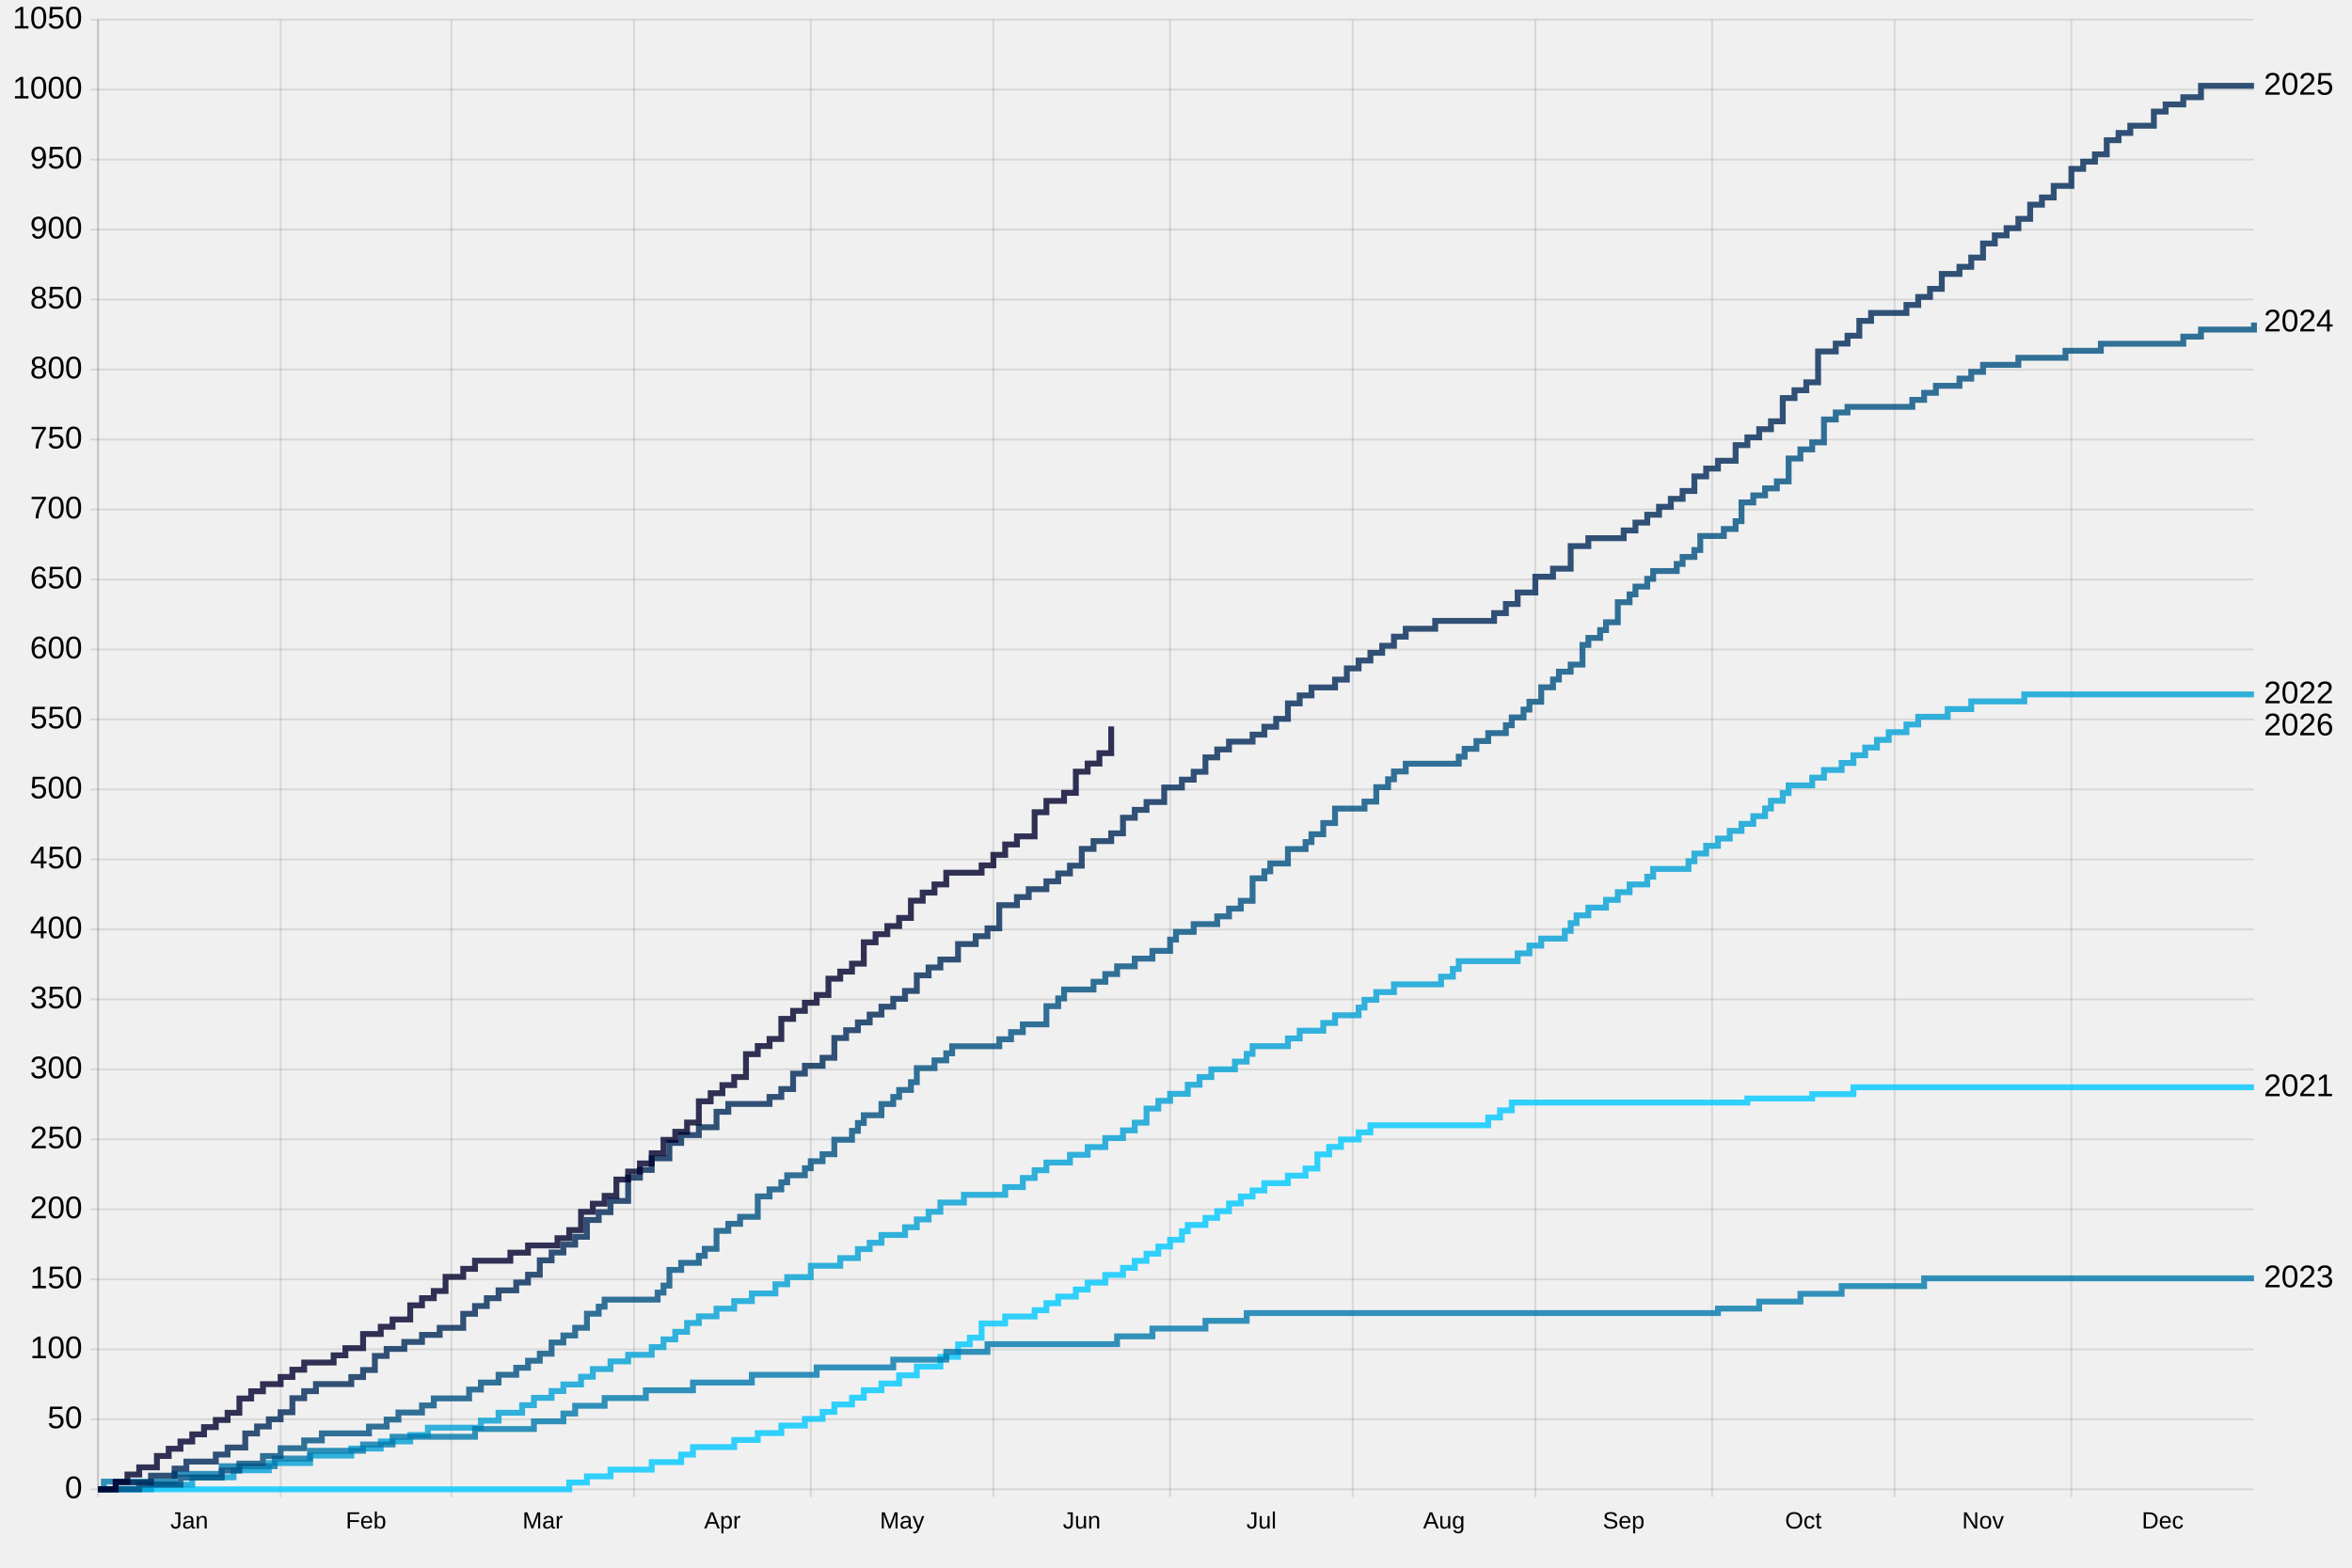
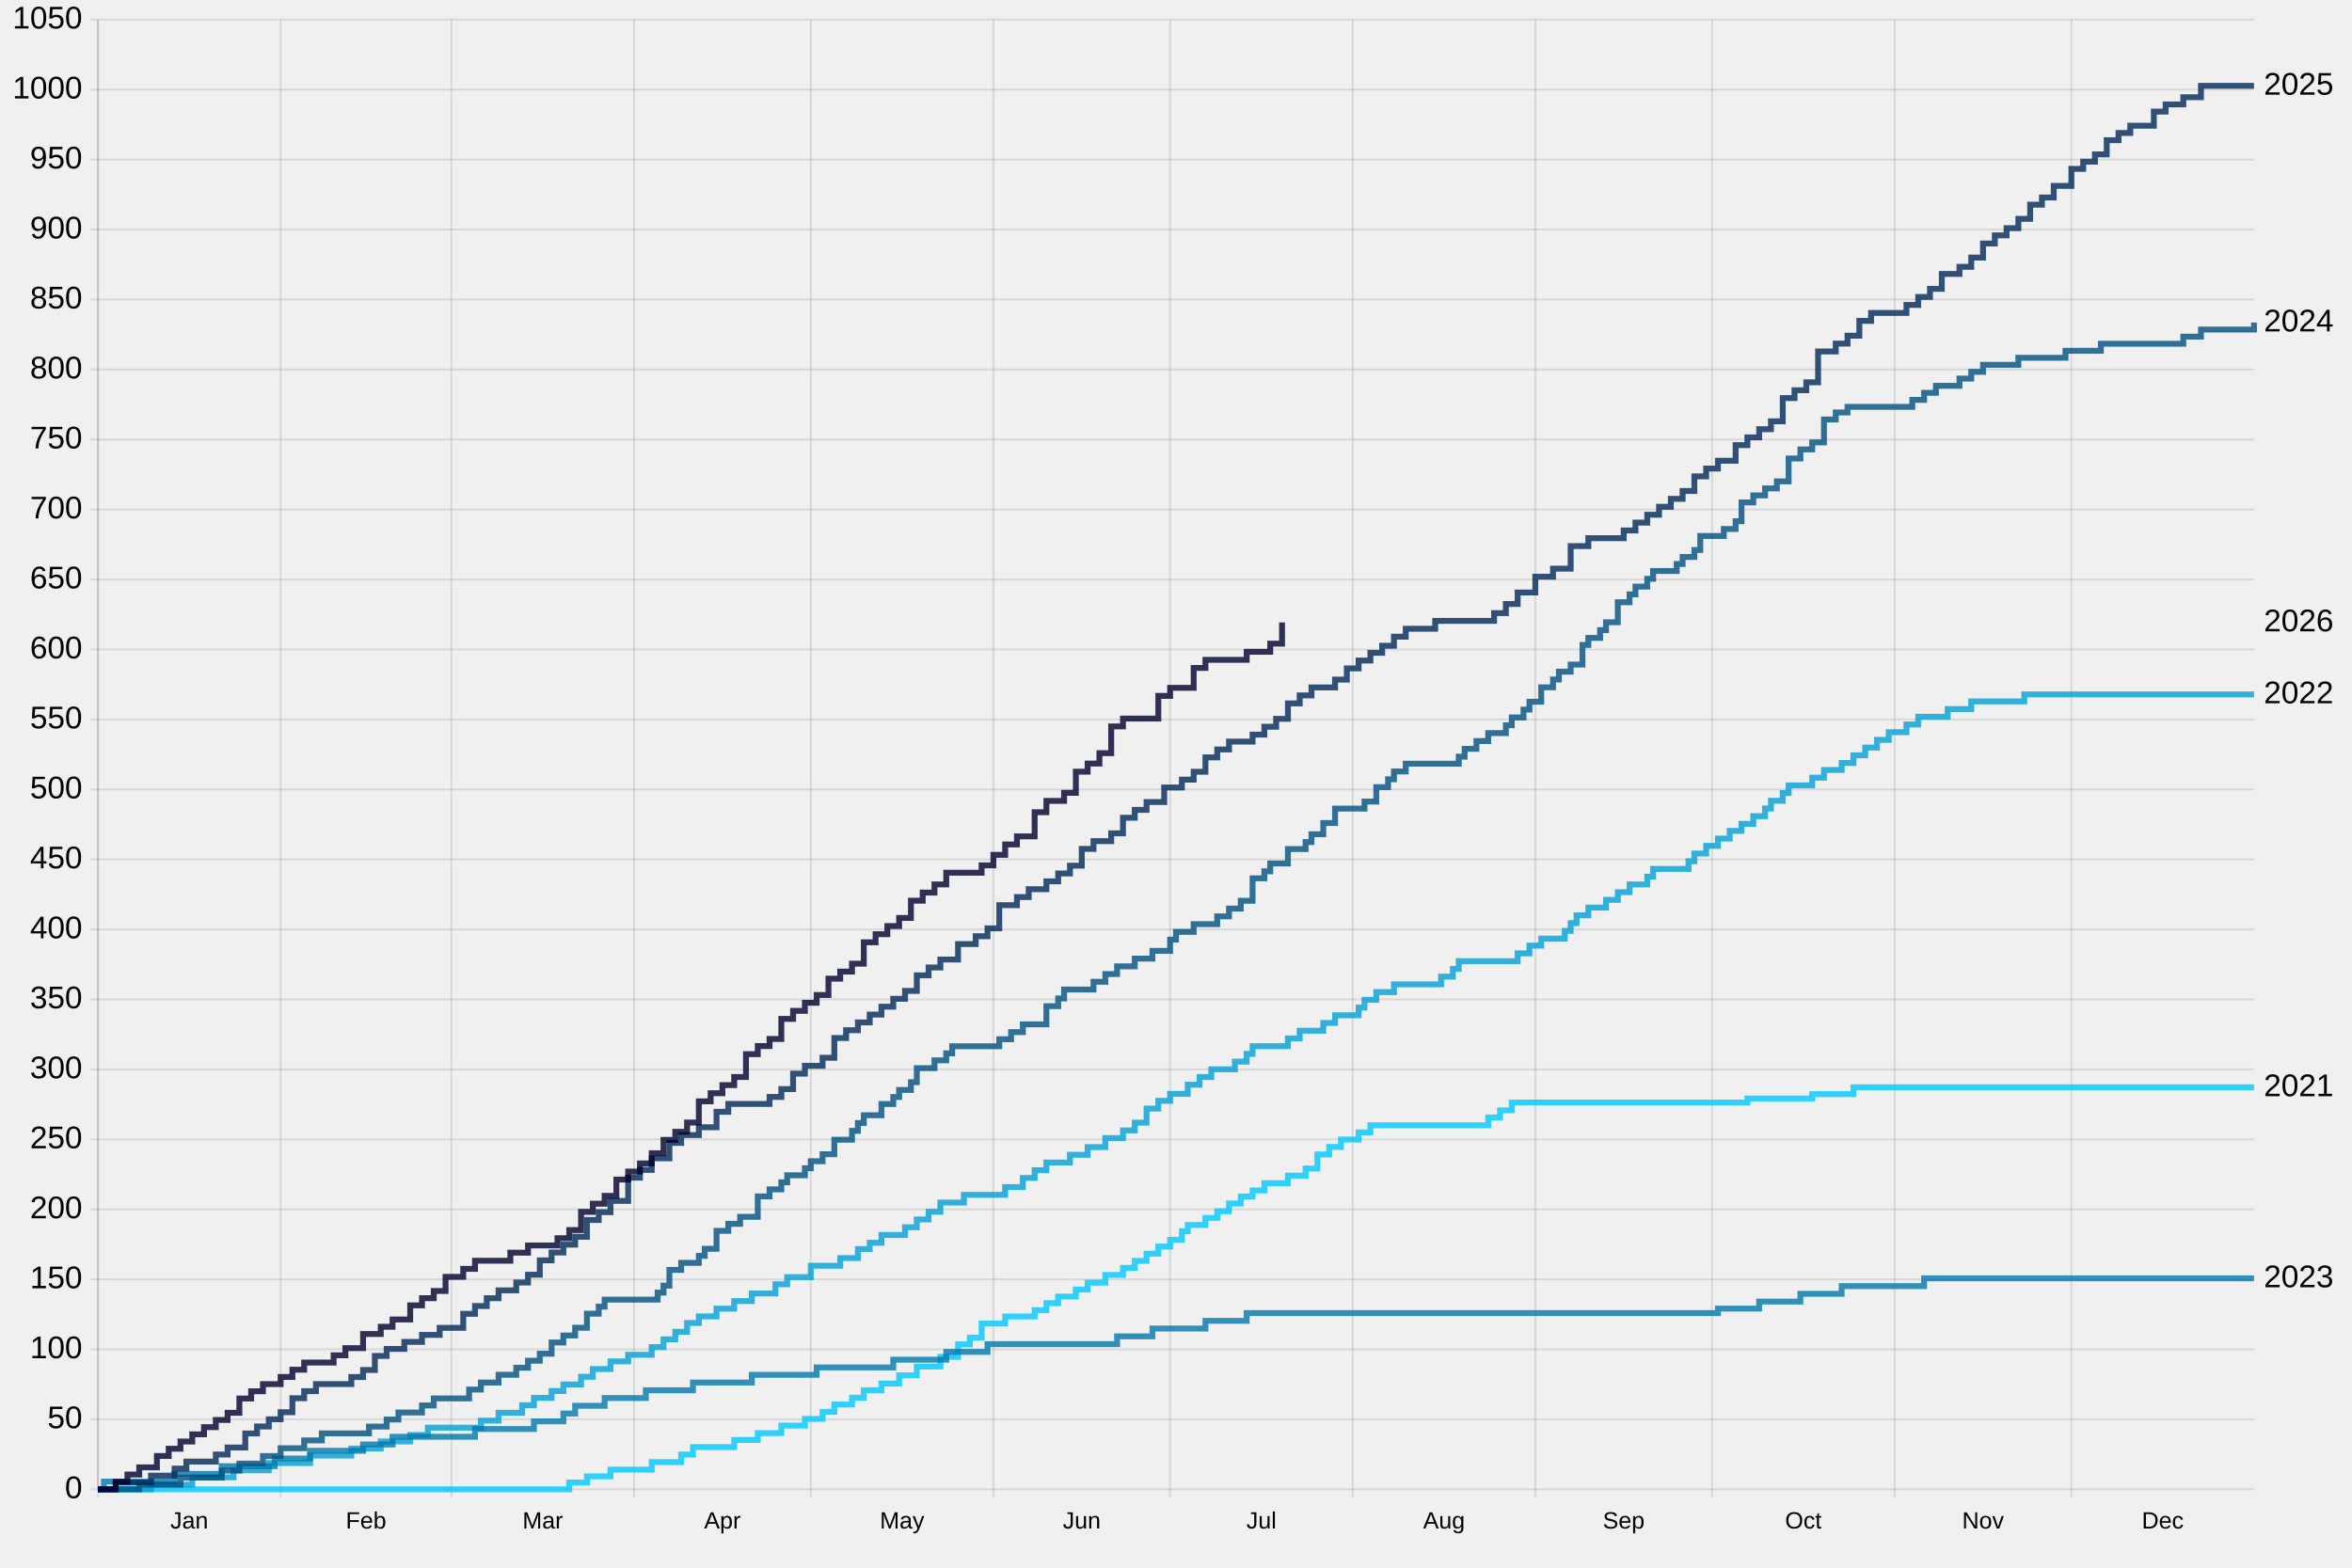
<svg xmlns="http://www.w3.org/2000/svg" viewBox="0 0 1200 800">
  <style>
  text {
    font-family: Arial;
    text-anchor: middle;
  }
  .plot-line {
    fill: none;
    stroke-width: 3px;
    opacity: 0.8;
    stroke: currentColor;
  }
  .plot-area {
    fill: currentColor;
    opacity: 0.25;
  }
  .plot-point {
    opacity: 0.8;
    fill: currentColor;
    stroke: white;
    stroke-width: 1px;
  }
  .axis {
    stroke-width: 1px;
    stroke: black;
    opacity: 0.1;
  }
  .series-label {
    font-size: 16px;
    dominant-baseline: middle;
    text-anchor: start;
    color: currentColor;
  }
  .y-axis-label {
    font-size: 16px;
    dominant-baseline: middle;
    text-anchor: end;
  }
  </style>
  <line x1="46" y1="760.0" x2="1150" y2="760.0" class="axis" />
  <text x="42" y="760.0" class="y-axis-label">0</text>
  <line x1="46" y1="724.286" x2="1150" y2="724.286" class="axis" />
  <text x="42" y="724.286" class="y-axis-label">50</text>
  <line x1="46" y1="688.571" x2="1150" y2="688.571" class="axis" />
  <text x="42" y="688.571" class="y-axis-label">100</text>
  <line x1="46" y1="652.857" x2="1150" y2="652.857" class="axis" />
  <text x="42" y="652.857" class="y-axis-label">150</text>
  <line x1="46" y1="617.143" x2="1150" y2="617.143" class="axis" />
  <text x="42" y="617.143" class="y-axis-label">200</text>
  <line x1="46" y1="581.429" x2="1150" y2="581.429" class="axis" />
  <text x="42" y="581.429" class="y-axis-label">250</text>
  <line x1="46" y1="545.714" x2="1150" y2="545.714" class="axis" />
  <text x="42" y="545.714" class="y-axis-label">300</text>
  <line x1="46" y1="510.0" x2="1150" y2="510.0" class="axis" />
  <text x="42" y="510.0" class="y-axis-label">350</text>
  <line x1="46" y1="474.286" x2="1150" y2="474.286" class="axis" />
  <text x="42" y="474.286" class="y-axis-label">400</text>
  <line x1="46" y1="438.571" x2="1150" y2="438.571" class="axis" />
  <text x="42" y="438.571" class="y-axis-label">450</text>
  <line x1="46" y1="402.857" x2="1150" y2="402.857" class="axis" />
  <text x="42" y="402.857" class="y-axis-label">500</text>
  <line x1="46" y1="367.143" x2="1150" y2="367.143" class="axis" />
  <text x="42" y="367.143" class="y-axis-label">550</text>
  <line x1="46" y1="331.429" x2="1150" y2="331.429" class="axis" />
  <text x="42" y="331.429" class="y-axis-label">600</text>
  <line x1="46" y1="295.714" x2="1150" y2="295.714" class="axis" />
  <text x="42" y="295.714" class="y-axis-label">650</text>
  <line x1="46" y1="260.0" x2="1150" y2="260.0" class="axis" />
  <text x="42" y="260.0" class="y-axis-label">700</text>
  <line x1="46" y1="224.286" x2="1150" y2="224.286" class="axis" />
  <text x="42" y="224.286" class="y-axis-label">750</text>
  <line x1="46" y1="188.571" x2="1150" y2="188.571" class="axis" />
  <text x="42" y="188.571" class="y-axis-label">800</text>
  <line x1="46" y1="152.857" x2="1150" y2="152.857" class="axis" />
  <text x="42" y="152.857" class="y-axis-label">850</text>
  <line x1="46" y1="117.143" x2="1150" y2="117.143" class="axis" />
  <text x="42" y="117.143" class="y-axis-label">900</text>
  <line x1="46" y1="81.429" x2="1150" y2="81.429" class="axis" />
  <text x="42" y="81.429" class="y-axis-label">950</text>
  <line x1="46" y1="45.714" x2="1150" y2="45.714" class="axis" />
  <text x="42" y="45.714" class="y-axis-label">1000</text>
  <line x1="46" y1="10.0" x2="1150" y2="10.0" class="axis" />
  <text x="42" y="10.0" class="y-axis-label">1050</text>
  <line x1="50.0" y1="10" x2="50.0" y2="764" class="axis" />
  <text x="96.585" y="780" class="axis-label">Jan</text>
  <line x1="143.169" y1="10" x2="143.169" y2="764" class="axis" />
  <text x="186.749" y="780" class="axis-label">Feb</text>
  <line x1="230.328" y1="10" x2="230.328" y2="764" class="axis" />
  <text x="276.913" y="780" class="axis-label">Mar</text>
  <line x1="323.497" y1="10" x2="323.497" y2="764" class="axis" />
  <text x="368.579" y="780" class="axis-label">Apr</text>
  <line x1="413.661" y1="10" x2="413.661" y2="764" class="axis" />
  <text x="460.246" y="780" class="axis-label">May</text>
  <line x1="506.831" y1="10" x2="506.831" y2="764" class="axis" />
  <text x="551.913" y="780" class="axis-label">Jun</text>
  <line x1="596.995" y1="10" x2="596.995" y2="764" class="axis" />
  <text x="643.579" y="780" class="axis-label">Jul</text>
  <line x1="690.164" y1="10" x2="690.164" y2="764" class="axis" />
  <text x="736.749" y="780" class="axis-label">Aug</text>
  <line x1="783.333" y1="10" x2="783.333" y2="764" class="axis" />
  <text x="828.415" y="780" class="axis-label">Sep</text>
  <line x1="873.497" y1="10" x2="873.497" y2="764" class="axis" />
  <text x="920.082" y="780" class="axis-label">Oct</text>
  <line x1="966.667" y1="10" x2="966.667" y2="764" class="axis" />
  <text x="1011.749" y="780" class="axis-label">Nov</text>
  <line x1="1056.831" y1="10" x2="1056.831" y2="764" class="axis" />
  <text x="1103.415" y="780" class="axis-label">Dec</text>
  <line x1="50" y1="10" x2="50" y2="760" class="axis" />
  <polyline points="50 760.0 80.055 760.0 80.055 760.0 182.24 760.0 182.24 760.0 203.279 760.0 203.279 760.0 224.317 760.0 224.317 760.0 251.366 760.0 251.366 760.0 269.399 760.0 269.399 760.0 290.437 760.0 290.437 756.543 299.454 756.543 299.454 753.393 311.475 753.393 311.475 749.957 332.514 749.957 332.514 746.129 347.541 746.129 347.541 742.286 353.552 742.286 353.552 738.457 374.59 738.457 374.59 734.814 386.612 734.814 386.612 731.329 398.634 731.329 398.634 727.486 410.656 727.486 410.656 724.086 419.672 724.086 419.672 720.5 425.683 720.5 425.683 716.721 434.699 716.721 434.699 713.25 440.71 713.25 440.71 709.443 449.727 709.443 449.727 706.029 458.743 706.029 458.743 701.843 467.76 701.843 467.76 697.371 479.781 697.371 479.781 692.386 488.798 692.386 488.798 686.029 494.809 686.029 494.809 682.621 500.82 682.621 500.82 675.393 512.842 675.393 512.842 671.814 527.869 671.814 527.869 668.593 533.88 668.593 533.88 665.021 539.891 665.021 539.891 661.65 548.907 661.65 548.907 658.05 554.918 658.05 554.918 654.536 563.934 654.536 563.934 650.6 572.951 650.6 572.951 647.0 578.962 647.0 578.962 643.436 584.973 643.436 584.973 639.771 590.984 639.771 590.984 636.114 596.995 636.114 596.995 632.664 603.005 632.664 603.005 628.336 606.011 628.336 606.011 625.107 615.027 625.107 615.027 621.507 621.038 621.507 621.038 618.086 627.049 618.086 627.049 614.157 633.06 614.157 633.06 610.586 639.071 610.586 639.071 607.493 645.082 607.493 645.082 603.779 657.104 603.779 657.104 599.943 666.12 599.943 666.12 596.3 672.131 596.3 672.131 589.1 678.142 589.1 678.142 585.271 684.153 585.271 684.153 581.493 693.169 581.493 693.169 577.85 699.18 577.85 699.18 574.229 759.29 574.229 759.29 570.25 765.301 570.25 765.301 566.607 771.311 566.607 771.311 562.629 891.53 562.629 891.53 560.564 924.59 560.564 924.59 558.343 945.628 558.343 945.628 554.843 1029.781 554.843 1029.781 554.843 1150 554.843" class="plot-line" color="rgb(0, 200, 255)" />
  <text x="1155" y="554.843" class="series-label" color="rgb(0, 200, 255)">2021</text>
  <polyline points="50 760.0 77.049 760.0 77.049 757.664 98.087 757.664 98.087 753.886 119.126 753.886 119.126 750.293 137.158 750.293 137.158 746.586 158.197 746.586 158.197 742.779 179.235 742.779 179.235 739.2 194.262 739.2 194.262 735.564 209.29 735.564 209.29 732.279 218.306 732.279 218.306 728.55 245.355 728.55 245.355 724.95 254.372 724.95 254.372 720.936 266.393 720.936 266.393 717.079 272.404 717.079 272.404 713.329 281.421 713.329 281.421 709.85 287.432 709.85 287.432 706.5 296.448 706.5 296.448 702.564 302.459 702.564 302.459 698.629 311.475 698.629 311.475 694.721 320.492 694.721 320.492 691.364 332.514 691.364 332.514 687.436 338.525 687.436 338.525 683.479 344.536 683.479 344.536 679.629 350.546 679.629 350.546 675.129 356.557 675.129 356.557 671.743 365.574 671.743 365.574 667.821 374.59 667.821 374.59 663.95 383.607 663.95 383.607 660.057 395.628 660.057 395.628 655.371 401.639 655.371 401.639 651.714 413.661 651.714 413.661 645.929 428.689 645.929 428.689 642.0 437.705 642.0 437.705 637.414 443.716 637.414 443.716 634.186 449.727 634.186 449.727 630.214 461.749 630.214 461.749 626.264 467.76 626.264 467.76 622.3 473.77 622.3 473.77 618.35 479.781 618.35 479.781 613.679 491.803 613.679 491.803 609.729 512.842 609.729 512.842 605.771 521.858 605.771 521.858 601.121 527.869 601.121 527.869 597.179 533.88 597.179 533.88 593.25 545.902 593.25 545.902 589.3 554.918 589.3 554.918 585.357 563.934 585.357 563.934 580.757 572.951 580.757 572.951 576.843 578.962 576.843 578.962 572.9 584.973 572.9 584.973 565.707 590.984 565.707 590.984 561.771 596.995 561.771 596.995 558.2 606.011 558.2 606.011 553.557 612.022 553.557 612.022 549.614 618.033 549.614 618.033 545.679 630.055 545.679 630.055 541.743 636.066 541.743 636.066 537.807 639.071 537.807 639.071 533.864 657.104 533.864 657.104 529.921 663.115 529.921 663.115 525.979 675.137 525.979 675.137 522.029 681.148 522.029 681.148 518.1 693.169 518.1 693.169 514.157 696.175 514.157 696.175 510.214 702.186 510.214 702.186 506.271 711.202 506.271 711.202 502.321 735.246 502.321 735.246 498.393 741.257 498.393 741.257 494.45 744.262 494.45 744.262 490.479 774.317 490.479 774.317 486.5 780.328 486.5 780.328 482.55 786.339 482.55 786.339 478.971 798.361 478.971 798.361 475.021 801.366 475.021 801.366 471.079 804.372 471.079 804.372 467.114 810.383 467.114 810.383 463.164 819.399 463.164 819.399 459.214 825.41 459.214 825.41 455.279 831.421 455.279 831.421 451.336 840.437 451.336 840.437 447.393 843.443 447.393 843.443 443.421 861.475 443.421 861.475 439.493 864.481 439.493 864.481 435.564 870.492 435.564 870.492 431.636 876.503 431.636 876.503 427.921 882.514 427.921 882.514 423.993 888.525 423.993 888.525 420.421 894.536 420.421 894.536 416.493 900.546 416.493 900.546 412.564 903.552 412.564 903.552 408.636 909.563 408.636 909.563 404.707 912.568 404.707 912.568 400.779 924.59 400.779 924.59 396.85 930.601 396.85 930.601 392.921 939.617 392.921 939.617 389.35 945.628 389.35 945.628 385.421 951.639 385.421 951.639 381.493 957.65 381.493 957.65 377.564 963.661 377.564 963.661 373.636 972.678 373.636 972.678 369.707 978.689 369.707 978.689 365.779 993.716 365.779 993.716 361.85 1005.738 361.85 1005.738 357.921 1032.787 357.921 1032.787 354.35 1150 354.35" class="plot-line" color="rgb(0, 160, 213)" />
  <text x="1155" y="354.35" class="series-label" color="rgb(0, 160, 213)">2022</text>
  <polyline points="50 760.0 53.005 760.0 53.005 756.071 89.071 756.071 89.071 752.143 113.115 752.143 113.115 748.214 140.164 748.214 140.164 744.286 158.197 744.286 158.197 740.336 185.246 740.336 185.246 737.121 200.273 737.121 200.273 733.193 242.35 733.193 242.35 729.243 272.404 729.243 272.404 725.321 287.432 725.321 287.432 721.336 293.443 721.336 293.443 717.386 308.47 717.386 308.47 713.429 329.508 713.429 329.508 709.479 353.552 709.479 353.552 705.514 383.607 705.514 383.607 701.579 416.667 701.579 416.667 697.807 455.738 697.807 455.738 693.843 482.787 693.843 482.787 689.871 503.825 689.871 503.825 685.929 569.945 685.929 569.945 681.95 587.978 681.95 587.978 677.971 615.027 677.971 615.027 674.029 636.066 674.029 636.066 670.071 876.503 670.071 876.503 667.786 897.541 667.786 897.541 664.2 918.579 664.2 918.579 660.243 939.617 660.243 939.617 656.307 981.694 656.307 981.694 652.343 1150 652.343" class="plot-line" color="rgb(0, 120, 171)" />
  <text x="1155" y="652.343" class="series-label" color="rgb(0, 120, 171)">2023</text>
  <polyline points="50 760.0 71.038 760.0 71.038 757.614 92.077 757.614 92.077 754.036 113.115 754.036 113.115 750.457 122.131 750.457 122.131 746.879 134.153 746.879 134.153 743.021 143.169 743.021 143.169 739.029 155.191 739.029 155.191 735.05 164.208 735.05 164.208 731.464 188.251 731.464 188.251 727.993 197.268 727.993 197.268 724.4 203.279 724.4 203.279 720.814 215.301 720.814 215.301 717.214 221.311 717.214 221.311 713.614 239.344 713.614 239.344 709.107 245.355 709.107 245.355 705.514 254.372 705.514 254.372 701.557 263.388 701.557 263.388 697.971 269.399 697.971 269.399 694.386 275.41 694.386 275.41 690.807 281.421 690.807 281.421 685.086 287.432 685.086 287.432 681.5 293.443 681.5 293.443 677.557 299.454 677.557 299.454 670.386 305.464 670.386 305.464 666.8 308.47 666.8 308.47 663.207 335.519 663.207 335.519 659.621 338.525 659.621 338.525 656.043 341.53 656.043 341.53 648.036 347.541 648.036 347.541 644.443 356.557 644.443 356.557 640.857 359.563 640.857 359.563 637.271 365.574 637.271 365.574 628.114 371.585 628.114 371.585 624.529 377.596 624.529 377.596 620.95 386.612 620.95 386.612 610.536 392.623 610.536 392.623 606.943 398.634 606.943 398.634 603.343 401.639 603.343 401.639 599.75 410.656 599.75 410.656 596.164 413.661 596.164 413.661 592.579 419.672 592.579 419.672 589.0 425.683 589.0 425.683 581.614 434.699 581.614 434.699 577.071 437.705 577.071 437.705 573.079 440.71 573.079 440.71 569.114 449.727 569.114 449.727 563.386 455.738 563.386 455.738 559.793 458.743 559.793 458.743 556.214 464.754 556.214 464.754 552.236 467.76 552.236 467.76 545.071 476.776 545.071 476.776 541.107 482.787 541.107 482.787 537.521 485.792 537.521 485.792 533.921 509.836 533.921 509.836 530.336 515.847 530.336 515.847 526.7 521.858 526.7 521.858 522.743 533.88 522.743 533.88 513.45 539.891 513.45 539.891 509.507 542.896 509.507 542.896 504.957 557.923 504.957 557.923 501.007 563.934 501.007 563.934 497.064 569.945 497.064 569.945 493.129 578.962 493.129 578.962 489.186 587.978 489.186 587.978 485.243 596.995 485.243 596.995 479.493 600.0 479.493 600.0 475.543 609.016 475.543 609.016 471.586 621.038 471.586 621.038 467.621 627.049 467.621 627.049 463.664 633.06 463.664 633.06 459.686 639.071 459.686 639.071 448.214 645.082 448.214 645.082 444.629 648.087 444.629 648.087 440.643 657.104 440.643 657.104 433.279 666.12 433.279 666.12 429.7 669.126 429.7 669.126 425.721 675.137 425.721 675.137 419.986 681.148 419.986 681.148 412.629 696.175 412.629 696.175 409.05 702.186 409.05 702.186 401.686 708.197 401.686 708.197 397.664 711.202 397.664 711.202 393.686 717.213 393.686 717.213 389.721 744.262 389.721 744.262 386.136 747.268 386.136 747.268 382.136 753.279 382.136 753.279 378.164 759.29 378.164 759.29 374.107 768.306 374.107 768.306 370.1 771.311 370.1 771.311 366.107 777.322 366.107 777.322 362.1 780.328 362.1 780.328 358.1 786.339 358.1 786.339 350.743 792.35 350.743 792.35 346.75 795.355 346.75 795.355 342.757 801.366 342.757 801.366 339.143 807.377 339.143 807.377 329.114 810.383 329.114 810.383 325.536 816.393 325.536 816.393 321.543 819.399 321.543 819.399 317.536 825.41 317.536 825.41 307.314 831.421 307.314 831.421 303.314 834.426 303.314 834.426 299.343 840.437 299.343 840.437 295.379 843.443 295.379 843.443 291.393 855.464 291.393 855.464 287.807 858.47 287.807 858.47 284.221 864.481 284.221 864.481 280.671 867.486 280.671 867.486 273.521 879.508 273.521 879.508 269.943 885.519 269.943 885.519 265.971 888.525 265.971 888.525 256.393 894.536 256.393 894.536 252.807 900.546 252.807 900.546 249.229 906.557 249.229 906.557 245.65 912.568 245.65 912.568 233.979 918.579 233.979 918.579 229.336 924.59 229.336 924.59 225.75 930.601 225.75 930.601 214.071 936.612 214.071 936.612 210.486 942.623 210.486 942.623 207.629 975.683 207.629 975.683 204.05 981.694 204.05 981.694 200.464 987.705 200.464 987.705 196.879 999.727 196.879 999.727 193.2 1005.738 193.2 1005.738 189.75 1011.749 189.75 1011.749 186.171 1029.781 186.171 1029.781 182.579 1053.825 182.579 1053.825 179.007 1071.858 179.007 1071.858 175.421 1113.934 175.421 1113.934 171.786 1122.951 171.786 1122.951 168.179 1150.0 168.179 1150.0 164.593 1150 164.593" class="plot-line" color="rgb(0, 80, 129)" />
  <text x="1155" y="164.593" class="series-label" color="rgb(0, 80, 129)">2024</text>
  <polyline points="50 760.0 59.016 760.0 59.016 756.557 77.049 756.557 77.049 753.036 89.071 753.036 89.071 749.443 95.082 749.443 95.082 745.857 110.109 745.857 110.109 742.257 116.12 742.257 116.12 738.679 125.137 738.679 125.137 731.514 131.148 731.514 131.148 727.929 137.158 727.929 137.158 724.271 143.169 724.271 143.169 720.664 149.18 720.664 149.18 713.521 155.191 713.521 155.191 709.921 161.202 709.921 161.202 706.307 179.235 706.307 179.235 702.707 185.246 702.707 185.246 699.114 191.257 699.114 191.257 691.943 197.268 691.943 197.268 688.364 206.284 688.364 206.284 684.786 215.301 684.786 215.301 681.207 224.317 681.207 224.317 677.607 236.339 677.607 236.339 670.443 242.35 670.443 242.35 666.471 248.361 666.471 248.361 662.479 254.372 662.479 254.372 658.471 263.388 658.471 263.388 654.471 269.399 654.471 269.399 650.493 275.41 650.493 275.41 643.164 281.421 643.164 281.421 639.164 287.432 639.164 287.432 635.15 293.443 635.15 293.443 631.136 299.454 631.136 299.454 622.557 305.464 622.557 305.464 618.564 311.475 618.564 311.475 612.829 320.492 612.829 320.492 600.971 326.503 600.971 326.503 597.007 332.514 597.007 332.514 591.1 341.53 591.1 341.53 583.243 347.541 583.243 347.541 579.229 356.557 579.229 356.557 575.243 365.574 575.243 365.574 567.35 371.585 567.35 371.585 563.35 392.623 563.35 392.623 559.771 398.634 559.771 398.634 555.757 404.645 555.757 404.645 547.886 410.656 547.886 410.656 543.871 419.672 543.871 419.672 539.786 425.683 539.786 425.683 529.707 431.694 529.707 431.694 525.721 437.705 525.721 437.705 521.743 443.716 521.743 443.716 517.743 449.727 517.743 449.727 513.721 455.738 513.721 455.738 509.693 461.749 509.693 461.749 505.671 467.76 505.671 467.76 497.729 473.77 497.729 473.77 493.707 479.781 493.707 479.781 489.65 488.798 489.65 488.798 481.757 497.814 481.757 497.814 477.75 503.825 477.75 503.825 473.736 509.836 473.736 509.836 461.914 518.852 461.914 518.852 457.779 524.863 457.779 524.863 453.757 533.88 453.757 533.88 449.75 539.891 449.75 539.891 445.729 545.902 445.729 545.902 441.764 551.913 441.764 551.913 433.193 557.923 433.193 557.923 429.229 566.94 429.229 566.94 425.257 572.951 425.257 572.951 417.3 578.962 417.3 578.962 413.279 584.973 413.279 584.973 409.279 593.989 409.279 593.989 401.864 603.005 401.864 603.005 397.85 609.016 397.85 609.016 393.836 615.027 393.836 615.027 386.5 621.038 386.5 621.038 382.457 627.049 382.457 627.049 378.45 639.071 378.45 639.071 374.879 645.082 374.879 645.082 370.864 651.093 370.864 651.093 366.829 657.104 366.829 657.104 358.95 663.115 358.95 663.115 354.871 669.126 354.871 669.126 350.807 681.148 350.807 681.148 346.807 687.158 346.807 687.158 341.086 693.169 341.086 693.169 337.071 699.18 337.071 699.18 333.136 705.191 333.136 705.191 329.543 711.202 329.543 711.202 324.893 717.213 324.893 717.213 320.857 732.24 320.857 732.24 316.843 762.295 316.843 762.295 312.871 768.306 312.871 768.306 308.214 774.317 308.214 774.317 302.357 783.333 302.357 783.333 294.293 792.35 294.293 792.35 290.193 801.366 290.193 801.366 278.671 810.383 278.671 810.383 274.643 828.415 274.643 828.415 270.693 834.426 270.693 834.426 266.693 840.437 266.693 840.437 262.664 846.448 262.664 846.448 258.621 852.459 258.621 852.459 254.557 858.47 254.557 858.47 250.55 864.481 250.55 864.481 243.093 870.492 243.093 870.492 239.114 876.503 239.114 876.503 235.129 885.519 235.129 885.519 227.157 891.53 227.157 891.53 223.186 897.541 223.186 897.541 219.021 903.552 219.021 903.552 215 909.563 215 909.563 203.136 915.574 203.136 915.574 199.136 921.585 199.136 921.585 195.1 927.596 195.1 927.596 179.35 936.612 179.35 936.612 175.343 942.623 175.343 942.623 171.321 948.634 171.321 948.634 163.743 954.645 163.743 954.645 159.7 972.678 159.7 972.678 155.614 978.689 155.614 978.689 151.536 984.699 151.536 984.699 147.393 990.71 147.393 990.71 139.786 999.727 139.786 999.727 136.164 1005.738 136.164 1005.738 131.436 1011.749 131.436 1011.749 124.257 1017.76 124.257 1017.76 120.114 1023.77 120.114 1023.77 116.436 1029.781 116.436 1029.781 111.679 1035.792 111.679 1035.792 104.457 1041.803 104.457 1041.803 100.771 1047.814 100.771 1047.814 94.864 1056.831 94.864 1056.831 86.179 1062.842 86.179 1062.842 82.493 1068.852 82.493 1068.852 78.779 1074.863 78.779 1074.863 71.55 1080.874 71.55 1080.874 67.857 1086.885 67.857 1086.885 64.157 1098.907 64.157 1098.907 56.936 1104.918 56.936 1104.918 53.293 1113.934 53.293 1113.934 49.607 1122.951 49.607 1122.951 43.793 1150 43.793" class="plot-line" color="rgb(0, 40, 87)" />
  <text x="1155" y="43.793" class="series-label" color="rgb(0, 40, 87)">2025</text>
-   <polyline points="50 760.0 59.016 760.0 59.016 756.143 65.027 756.143 65.027 752.457 71.038 752.457 71.038 748.8 80.055 748.8 80.055 742.993 86.066 742.993 86.066 739.3 92.077 739.3 92.077 735.614 98.087 735.614 98.087 731.957 104.098 731.957 104.098 728.271 110.109 728.271 110.109 724.621 116.12 724.621 116.12 720.957 122.131 720.957 122.131 713.664 128.142 713.664 128.142 709.979 134.153 709.979 134.153 706.329 143.169 706.329 143.169 702.671 149.18 702.671 149.18 698.979 155.191 698.979 155.191 695.314 170.219 695.314 170.219 691.621 176.23 691.621 176.23 687.964 185.246 687.964 185.246 680.75 194.262 680.75 194.262 677.064 200.273 677.064 200.273 673.336 209.29 673.336 209.29 666.121 215.301 666.121 215.301 662.471 221.311 662.471 221.311 658.8 227.322 658.8 227.322 651.586 236.339 651.586 236.339 647.5 242.35 647.5 242.35 643.364 260.383 643.364 260.383 639.25 269.399 639.25 269.399 635.557 284.426 635.557 284.426 631.857 290.437 631.857 290.437 627.707 296.448 627.707 296.448 618.407 302.459 618.407 302.459 614.257 308.47 614.257 308.47 610.25 314.481 610.25 314.481 601.936 320.492 601.936 320.492 597.857 326.503 597.857 326.503 593.7 332.514 593.7 332.514 588.507 338.525 588.507 338.525 581.686 344.536 581.686 344.536 577.557 350.546 577.557 350.546 572.843 356.557 572.843 356.557 562.014 362.568 562.014 362.568 557.879 368.579 557.879 368.579 553.736 374.59 553.736 374.59 549.607 380.601 549.607 380.601 537.943 386.612 537.943 386.612 533.814 392.623 533.814 392.623 530.186 398.634 530.186 398.634 519.943 404.645 519.943 404.645 515.85 410.656 515.85 410.656 511.721 416.667 511.721 416.667 507.75 422.678 507.75 422.678 499.421 428.689 499.421 428.689 495.814 434.699 495.814 434.699 491.771 440.71 491.771 440.71 480.858 446.721 480.858 446.721 476.729 452.732 476.729 452.732 472.579 458.743 472.579 458.743 468.429 464.754 468.429 464.754 459.636 470.765 459.636 470.765 455.494 476.776 455.494 476.776 451.329 482.787 451.329 482.787 445.344 500.82 445.344 500.82 441.608 506.831 441.608 506.831 436.236 512.842 436.236 512.842 430.936 518.852 430.936 518.852 426.815 527.869 426.815 527.869 414.479 533.88 414.479 533.88 408.701 542.896 408.701 542.896 404.579 548.907 404.579 548.907 393.786 554.918 393.786 554.918 389.644 560.929 389.644 560.929 384.344 566.94 384.344 566.94 370.694" class="plot-line" color="rgb(0, 0, 45)" />
-   <text x="1155" y="370.694" class="series-label" color="rgb(0, 0, 45)">2026</text>
+   <polyline points="50 760.0 59.016 760.0 59.016 756.143 65.027 756.143 65.027 752.457 71.038 752.457 71.038 748.8 80.055 748.8 80.055 742.993 86.066 742.993 86.066 739.3 92.077 739.3 92.077 735.614 98.087 735.614 98.087 731.957 104.098 731.957 104.098 728.271 110.109 728.271 110.109 724.621 116.12 724.621 116.12 720.957 122.131 720.957 122.131 713.664 128.142 713.664 128.142 709.979 134.153 709.979 134.153 706.329 143.169 706.329 143.169 702.671 149.18 702.671 149.18 698.979 155.191 698.979 155.191 695.314 170.219 695.314 170.219 691.621 176.23 691.621 176.23 687.964 185.246 687.964 185.246 680.75 194.262 680.75 194.262 677.064 200.273 677.064 200.273 673.336 209.29 673.336 209.29 666.121 215.301 666.121 215.301 662.471 221.311 662.471 221.311 658.8 227.322 658.8 227.322 651.586 236.339 651.586 236.339 647.5 242.35 647.5 242.35 643.364 260.383 643.364 260.383 639.25 269.399 639.25 269.399 635.557 284.426 635.557 284.426 631.857 290.437 631.857 290.437 627.707 296.448 627.707 296.448 618.407 302.459 618.407 302.459 614.257 308.47 614.257 308.47 610.25 314.481 610.25 314.481 601.936 320.492 601.936 320.492 597.857 326.503 597.857 326.503 593.7 332.514 593.7 332.514 588.507 338.525 588.507 338.525 581.686 344.536 581.686 344.536 577.557 350.546 577.557 350.546 572.843 356.557 572.843 356.557 562.014 362.568 562.014 362.568 557.879 368.579 557.879 368.579 553.736 374.59 553.736 374.59 549.607 380.601 549.607 380.601 537.943 386.612 537.943 386.612 533.814 392.623 533.814 392.623 530.186 398.634 530.186 398.634 519.943 404.645 519.943 404.645 515.85 410.656 515.85 410.656 511.721 416.667 511.721 416.667 507.75 422.678 507.75 422.678 499.421 428.689 499.421 428.689 495.814 434.699 495.814 434.699 491.771 440.71 491.771 440.71 480.858 446.721 480.858 446.721 476.729 452.732 476.729 452.732 472.579 458.743 472.579 458.743 468.429 464.754 468.429 464.754 459.636 470.765 459.636 470.765 455.494 476.776 455.494 476.776 451.329 482.787 451.329 482.787 445.344 500.82 445.344 500.82 441.608 506.831 441.608 506.831 436.236 512.842 436.236 512.842 430.936 518.852 430.936 518.852 426.815 527.869 426.815 527.869 414.479 533.88 414.479 533.88 408.701 542.896 408.701 542.896 404.579 548.907 404.579 548.907 393.786 554.918 393.786 554.918 389.644 560.929 389.644 560.929 384.344 566.94 384.344 566.94 370.694 572.951 370.694 572.951 366.694 590.984 366.694 590.984 355.122 596.995 355.122 596.995 351.008 603.005 351.008 603.005 351.008 609.016 351.008 609.016 340.851 615.027 340.851 615.027 336.722 636.066 336.722 636.066 332.608 648.087 332.608 648.087 328.465 654.098 328.465 654.098 317.636" class="plot-line" color="rgb(0, 0, 45)" />
+   <text x="1155" y="317.636" class="series-label" color="rgb(0, 0, 45)">2026</text>
</svg>
